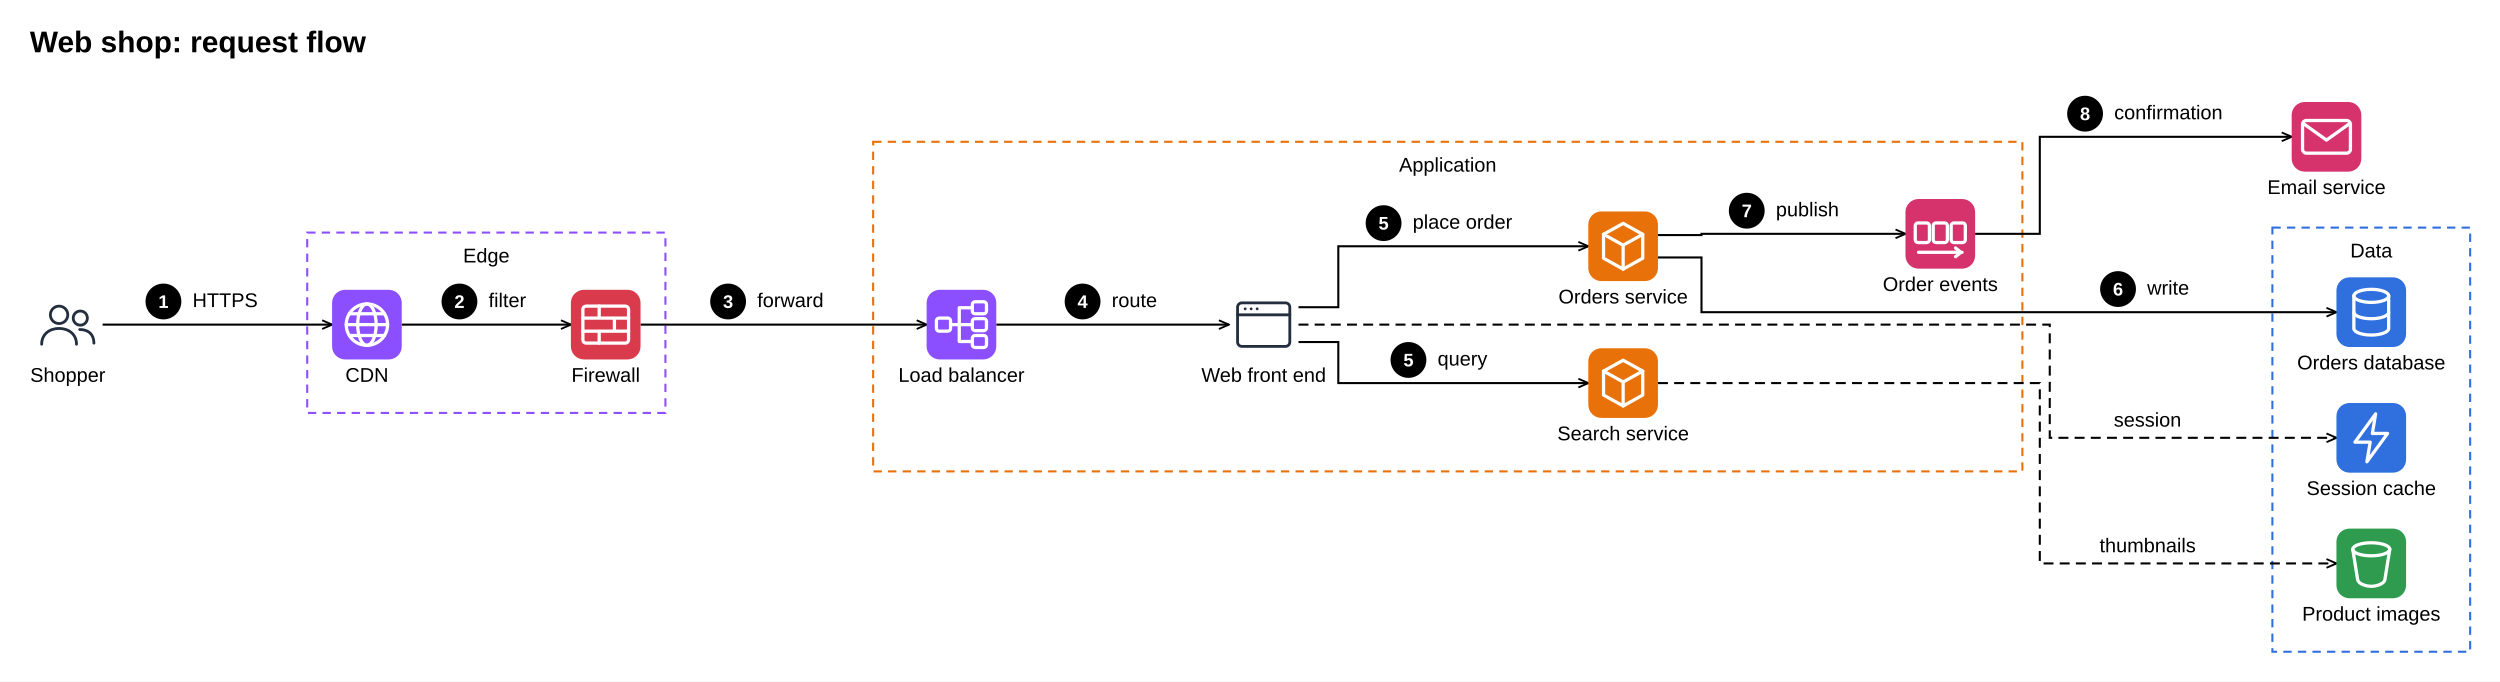
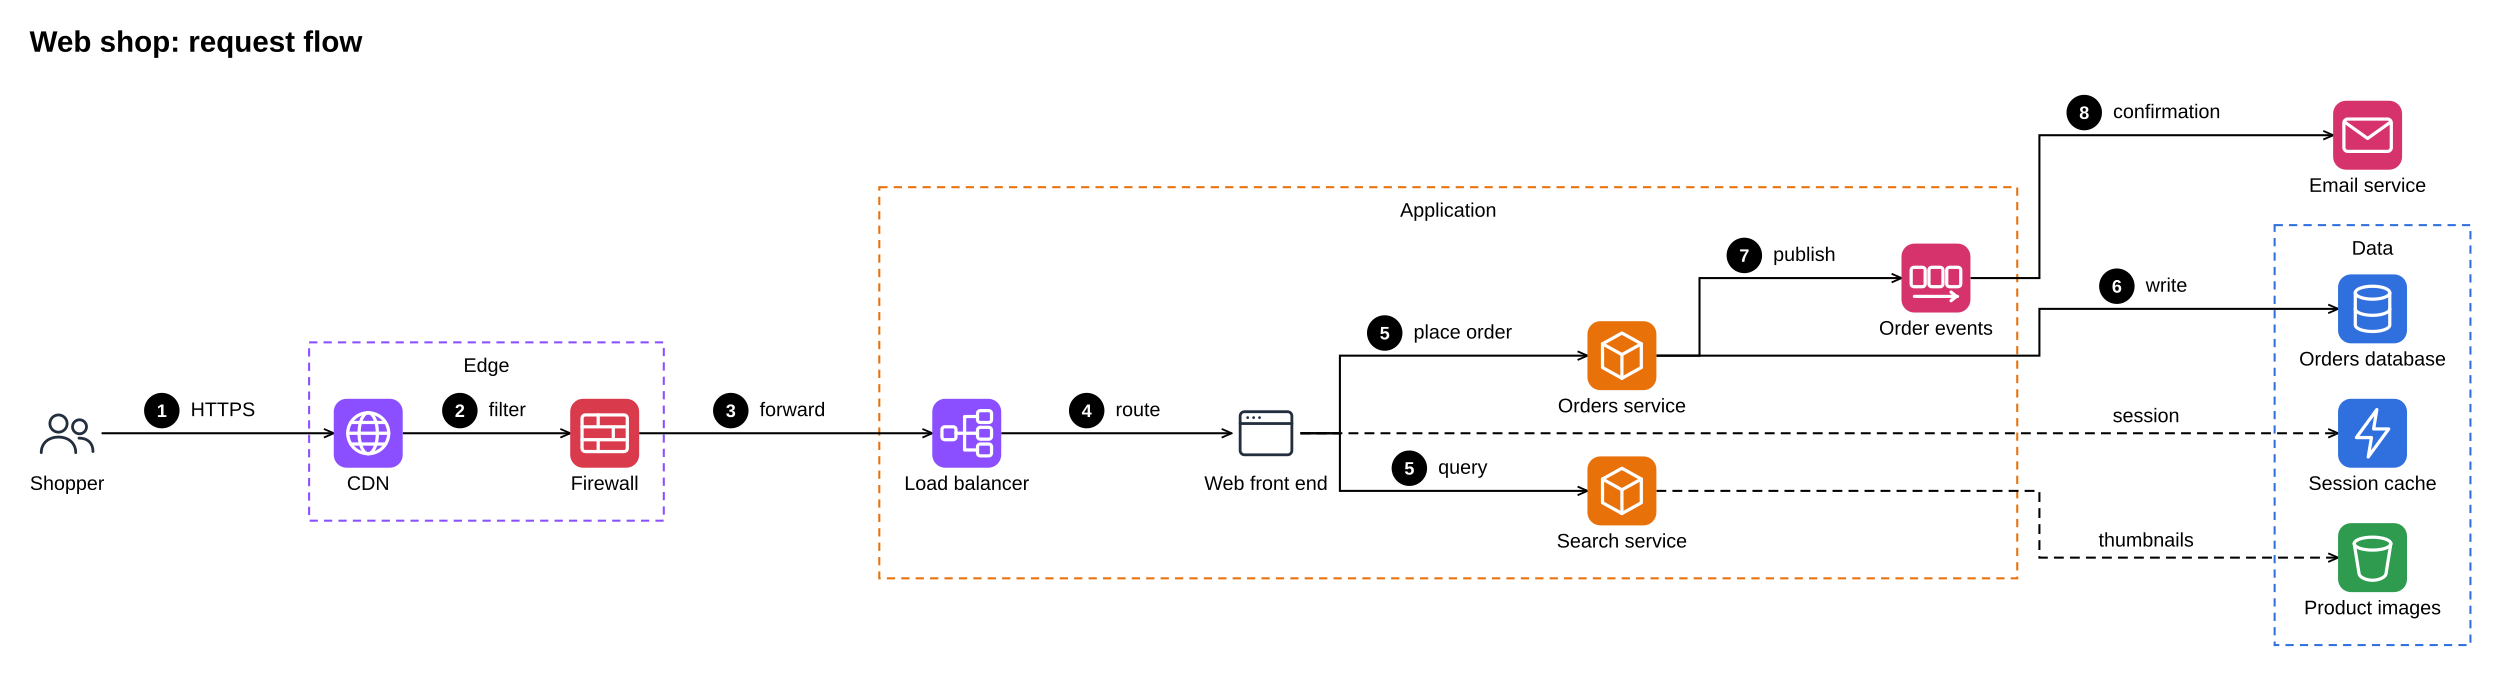
- <svg xmlns="http://www.w3.org/2000/svg" width="2010" height="548" viewBox="0 0 2010 548" font-family="Liberation Sans" font-size="16">
+ <svg xmlns="http://www.w3.org/2000/svg" width="2030" height="548" viewBox="0 0 2030 548" font-family="Liberation Sans" font-size="16">
  <defs>
    <marker id="ah" viewBox="0 0 10 10" refX="9" refY="5" markerWidth="10" markerHeight="10" markerUnits="userSpaceOnUse" orient="auto">
      <path d="M1 1.5 L9 5 L1 8.5" fill="none" stroke="#000" stroke-width="1.5" />
    </marker>
    <marker id="ahs" viewBox="0 0 10 10" refX="1" refY="5" markerWidth="10" markerHeight="10" markerUnits="userSpaceOnUse" orient="auto">
      <path d="M9 1.5 L1 5 L9 8.5" fill="none" stroke="#000" stroke-width="1.5" />
    </marker>
    <symbol id="s0" viewBox="0 0 64 64">
      <rect width="64" height="64" rx="12" fill="#8C4FFF" />
      <g fill="none" stroke="#fff" stroke-width="3" stroke-linecap="round" stroke-linejoin="round">
        <circle cx="32" cy="32" r="19" />
        <ellipse cx="32" cy="32" rx="8.5" ry="19" />
        <path d="M13 32h38M16 22h32M16 42h32" />
      </g>
    </symbol>
    <symbol id="s1" viewBox="0 0 64 64">
      <rect width="64" height="64" rx="12" fill="#D93A4C" />
      <g fill="none" stroke="#fff" stroke-width="3" stroke-linecap="round" stroke-linejoin="round">
        <rect x="11" y="15" width="42" height="34" rx="3" />
        <path d="M11 26h42M11 38h42M26 15v11M40 26v12M26 38v11" />
      </g>
    </symbol>
    <symbol id="s2" viewBox="0 0 64 64">
      <rect width="64" height="64" rx="12" fill="#8C4FFF" />
      <g fill="none" stroke="#fff" stroke-width="3" stroke-linecap="round" stroke-linejoin="round">
        <rect x="9" y="26" width="13" height="12" rx="2.5" />
        <rect x="42" y="11" width="13" height="11" rx="2.5" />
        <rect x="42" y="26.5" width="13" height="11" rx="2.5" />
        <rect x="42" y="42" width="13" height="11" rx="2.5" />
        <path d="M22 32h8M30 32V16.5h12M30 32h12M30 32v15.5h12" />
      </g>
    </symbol>
    <symbol id="s3" viewBox="0 0 64 64">
      <g fill="none" stroke="#232F3E" stroke-width="2.6" stroke-linecap="round" stroke-linejoin="round">
        <rect x="8" y="12" width="48" height="40" rx="4" />
        <path d="M8 23h48" />
        <circle cx="15" cy="17.5" r="1.3" fill="#232F3E" stroke="none" />
        <circle cx="20.5" cy="17.5" r="1.3" fill="#232F3E" stroke="none" />
        <circle cx="26" cy="17.5" r="1.3" fill="#232F3E" stroke="none" />
      </g>
    </symbol>
    <symbol id="s4" viewBox="0 0 64 64">
      <rect width="64" height="64" rx="12" fill="#E8710A" />
      <g fill="none" stroke="#fff" stroke-width="3" stroke-linecap="round" stroke-linejoin="round">
        <path d="M32 11l18 10v22L32 53 14 43V21z" />
        <path d="M14 21l18 10 18-10M32 31v22" />
      </g>
    </symbol>
    <symbol id="s5" viewBox="0 0 64 64">
      <rect width="64" height="64" rx="12" fill="#D6336C" />
      <g fill="none" stroke="#fff" stroke-width="3" stroke-linecap="round" stroke-linejoin="round">
        <rect x="9" y="22" width="13" height="18" rx="2.5" />
        <rect x="25.5" y="22" width="13" height="18" rx="2.5" />
        <rect x="42" y="22" width="13" height="18" rx="2.5" />
        <path d="M12 49h40M46 45l5 4-5 4" />
      </g>
    </symbol>
    <symbol id="s6" viewBox="0 0 64 64">
      <rect width="64" height="64" rx="12" fill="#2F6FDE" />
      <g fill="none" stroke="#fff" stroke-width="3" stroke-linecap="round" stroke-linejoin="round">
        <ellipse cx="32" cy="17" rx="16" ry="6" />
        <path d="M16 17v30c0 3.3 7.2 6 16 6s16-2.7 16-6V17" />
        <path d="M16 32c0 3.3 7.2 6 16 6s16-2.7 16-6" />
      </g>
    </symbol>
    <symbol id="s7" viewBox="0 0 64 64">
      <rect width="64" height="64" rx="12" fill="#2F6FDE" />
      <g fill="none" stroke="#fff" stroke-width="3" stroke-linecap="round" stroke-linejoin="round">
        <path d="M36 10L17 36h14l-3 18 19-26H33z" />
      </g>
    </symbol>
    <symbol id="s8" viewBox="0 0 64 64">
      <rect width="64" height="64" rx="12" fill="#2E9B4F" />
      <g fill="none" stroke="#fff" stroke-width="3" stroke-linecap="round" stroke-linejoin="round">
        <ellipse cx="32" cy="19" rx="17" ry="6" />
        <path d="M15 19l4.5 28c.5 3.2 6.5 6 12.5 6s12-2.8 12.5-6L49 19" />
      </g>
    </symbol>
    <symbol id="s9" viewBox="0 0 64 64">
      <g fill="none" stroke="#232F3E" stroke-width="2.6" stroke-linecap="round" stroke-linejoin="round">
        <circle cx="24" cy="23" r="8" />
        <path d="M8 50c0-9 7-14.5 16-14.5S40 41 40 50" />
        <circle cx="43.5" cy="26" r="6.5" />
        <path d="M43 36.5c8 0 13 4.5 13 12.5" />
      </g>
    </symbol>
    <symbol id="s10" viewBox="0 0 64 64">
      <rect width="64" height="64" rx="12" fill="#D6336C" />
      <g fill="none" stroke="#fff" stroke-width="3" stroke-linecap="round" stroke-linejoin="round">
        <rect x="10" y="17" width="44" height="30" rx="3.5" />
        <path d="M11 20l21 15 21-15" />
      </g>
    </symbol>
  </defs>
-   <rect width="2010" height="548" fill="#fff" />
+   <rect width="2030" height="548" fill="#fff" />
  <text x="24" y="42" font-size="24" font-weight="bold" fill="#000">Web shop: request flow</text>
  <g transform="translate(0 52)">
-     <rect x="247" y="135" width="288" height="145" fill="none" stroke="#8C4FFF" stroke-width="1.67" stroke-dasharray="6.7 5" />
-     <text x="391" y="159" text-anchor="middle" fill="#000">Edge</text>
-     <rect x="702" y="62" width="924" height="265" fill="none" stroke="#E8710A" stroke-width="1.67" stroke-dasharray="6.7 5" />
-     <text x="1164" y="86" text-anchor="middle" fill="#000">Application</text>
-     <rect x="1827" y="131" width="159" height="341" fill="none" stroke="#2F6FDE" stroke-width="1.67" stroke-dasharray="6.7 5" />
-     <text x="1906.5" y="155" text-anchor="middle" fill="#000">Data</text>
-     <polyline points="82.5,209 267,209" fill="none" stroke="#000" stroke-width="1.67" marker-end="url(#ah)" />
-     <polyline points="323,209 459,209" fill="none" stroke="#000" stroke-width="1.67" marker-end="url(#ah)" />
-     <polyline points="515,209 745,209" fill="none" stroke="#000" stroke-width="1.67" marker-end="url(#ah)" />
-     <polyline points="801,209 988,209" fill="none" stroke="#000" stroke-width="1.67" marker-end="url(#ah)" />
-     <polyline points="1044,195 1076,195 1076,146 1277,146" fill="none" stroke="#000" stroke-width="1.67" marker-end="url(#ah)" />
-     <polyline points="1044,223 1076,223 1076,256 1277,256" fill="none" stroke="#000" stroke-width="1.67" marker-end="url(#ah)" />
-     <polyline points="1333,155 1368,155 1368,199 1878.5,199" fill="none" stroke="#000" stroke-width="1.67" marker-end="url(#ah)" />
-     <polyline points="1044,209 1648,209 1648,300 1878.5,300" fill="none" stroke="#000" stroke-width="1.67" stroke-dasharray="8 5" marker-end="url(#ah)" />
-     <polyline points="1333,256 1640,256 1640,401 1878.5,401" fill="none" stroke="#000" stroke-width="1.67" stroke-dasharray="8 5" marker-end="url(#ah)" />
-     <polyline points="1333,137 1368,137 1368,136 1532,136" fill="none" stroke="#000" stroke-width="1.67" marker-end="url(#ah)" />
-     <polyline points="1588,136 1640,136 1640,58 1842.5,58" fill="none" stroke="#000" stroke-width="1.67" marker-end="url(#ah)" />
-     <rect x="116" y="175" width="96" height="30.8" fill="#fff" />
-     <circle cx="131.4" cy="190.4" r="14.4" fill="#000" />
-     <text x="131.4" y="195.6" text-anchor="middle" font-weight="bold" font-size="14.7" fill="#fff">1</text>
-     <text x="154.8" y="194.9" fill="#000">HTTPS</text>
-     <rect x="354" y="175" width="74" height="30.8" fill="#fff" />
-     <circle cx="369.4" cy="190.4" r="14.4" fill="#000" />
-     <text x="369.4" y="195.6" text-anchor="middle" font-weight="bold" font-size="14.7" fill="#fff">2</text>
-     <text x="392.8" y="194.9" fill="#000">filter</text>
-     <rect x="570" y="175" width="97" height="30.8" fill="#fff" />
-     <circle cx="585.4" cy="190.4" r="14.4" fill="#000" />
-     <text x="585.4" y="195.6" text-anchor="middle" font-weight="bold" font-size="14.7" fill="#fff">3</text>
-     <text x="608.8" y="194.9" fill="#000">forward</text>
-     <rect x="855" y="175" width="80" height="30.8" fill="#fff" />
-     <circle cx="870.4" cy="190.4" r="14.4" fill="#000" />
-     <text x="870.4" y="195.6" text-anchor="middle" font-weight="bold" font-size="14.7" fill="#fff">4</text>
-     <text x="893.8" y="194.9" fill="#000">route</text>
-     <rect x="1097" y="112" width="124" height="30.8" fill="#fff" />
-     <circle cx="1112.4" cy="127.4" r="14.4" fill="#000" />
-     <text x="1112.4" y="132.6" text-anchor="middle" font-weight="bold" font-size="14.7" fill="#fff">5</text>
-     <text x="1135.8" y="131.9" fill="#000">place order</text>
-     <rect x="1117" y="222" width="84" height="30.8" fill="#fff" />
-     <circle cx="1132.4" cy="237.4" r="14.4" fill="#000" />
-     <text x="1132.4" y="242.6" text-anchor="middle" font-weight="bold" font-size="14.7" fill="#fff">5</text>
-     <text x="1155.8" y="241.9" fill="#000">query</text>
-     <rect x="1687.5" y="165" width="78" height="30.8" fill="#fff" />
-     <circle cx="1702.9" cy="180.4" r="14.4" fill="#000" />
-     <text x="1702.9" y="185.6" text-anchor="middle" font-weight="bold" font-size="14.7" fill="#fff">6</text>
-     <text x="1726.3" y="184.9" fill="#000">write</text>
-     <rect x="1694.5" y="276" width="64" height="21" fill="#fff" />
-     <text x="1699.5" y="291" fill="#000">session</text>
-     <rect x="1683" y="377" width="87" height="21" fill="#fff" />
-     <text x="1688" y="392" fill="#000">thumbnails</text>
-     <rect x="1389" y="102" width="94" height="30.8" fill="#fff" />
-     <circle cx="1404.4" cy="117.4" r="14.4" fill="#000" />
-     <text x="1404.4" y="122.6" text-anchor="middle" font-weight="bold" font-size="14.7" fill="#fff">7</text>
-     <text x="1427.8" y="121.9" fill="#000">publish</text>
-     <rect x="1661" y="24" width="131" height="30.8" fill="#fff" />
-     <circle cx="1676.4" cy="39.4" r="14.4" fill="#000" />
-     <text x="1676.4" y="44.6" text-anchor="middle" font-weight="bold" font-size="14.7" fill="#fff">8</text>
-     <text x="1699.8" y="43.9" fill="#000">confirmation</text>
-     <use href="#s0" x="267" y="181" width="56" height="56" />
-     <text x="295" y="255" text-anchor="middle" fill="#000">CDN</text>
-     <use href="#s1" x="459" y="181" width="56" height="56" />
-     <text x="487" y="255" text-anchor="middle" fill="#000">Firewall</text>
-     <use href="#s2" x="745" y="181" width="56" height="56" />
-     <text x="773" y="255" text-anchor="middle" fill="#000">Load balancer</text>
-     <use href="#s3" x="988" y="181" width="56" height="56" />
-     <text x="1016" y="255" text-anchor="middle" fill="#000">Web front end</text>
-     <use href="#s4" x="1277" y="118" width="56" height="56" />
-     <text x="1305" y="192" text-anchor="middle" fill="#000">Orders service</text>
-     <use href="#s4" x="1277" y="228" width="56" height="56" />
-     <text x="1305" y="302" text-anchor="middle" fill="#000">Search service</text>
-     <use href="#s5" x="1532" y="108" width="56" height="56" />
-     <text x="1560" y="182" text-anchor="middle" fill="#000">Order events</text>
-     <use href="#s6" x="1878.5" y="171" width="56" height="56" />
-     <text x="1906.5" y="245" text-anchor="middle" fill="#000">Orders database</text>
-     <use href="#s7" x="1878.5" y="272" width="56" height="56" />
-     <text x="1906.5" y="346" text-anchor="middle" fill="#000">Session cache</text>
-     <use href="#s8" x="1878.5" y="373" width="56" height="56" />
-     <text x="1906.5" y="447" text-anchor="middle" fill="#000">Product images</text>
-     <use href="#s9" x="26.5" y="181" width="56" height="56" />
-     <text x="54.5" y="255" text-anchor="middle" fill="#000">Shopper</text>
-     <use href="#s10" x="1842.5" y="30" width="56" height="56" />
-     <text x="1870.5" y="104" text-anchor="middle" fill="#000">Email service</text>
+     <rect x="251" y="226" width="288" height="144.8" fill="none" stroke="#8C4FFF" stroke-width="1.67" stroke-dasharray="6.7 5" />
+     <text x="395" y="250" text-anchor="middle" fill="#000">Edge</text>
+     <rect x="714" y="100" width="924" height="317.6" fill="none" stroke="#E8710A" stroke-width="1.67" stroke-dasharray="6.7 5" />
+     <text x="1176" y="124" text-anchor="middle" fill="#000">Application</text>
+     <rect x="1847" y="130.8" width="159" height="341" fill="none" stroke="#2F6FDE" stroke-width="1.67" stroke-dasharray="6.7 5" />
+     <text x="1926.5" y="154.8" text-anchor="middle" fill="#000">Data</text>
+     <polyline points="82.5,299.8 271,299.8" fill="none" stroke="#000" stroke-width="1.67" marker-end="url(#ah)" />
+     <polyline points="327,299.8 463,299.8" fill="none" stroke="#000" stroke-width="1.67" marker-end="url(#ah)" />
+     <polyline points="519,299.8 757,299.8" fill="none" stroke="#000" stroke-width="1.67" marker-end="url(#ah)" />
+     <polyline points="813,299.8 1000,299.8" fill="none" stroke="#000" stroke-width="1.67" marker-end="url(#ah)" />
+     <polyline points="1056,299.8 1088,299.8 1088,236.8 1289,236.8" fill="none" stroke="#000" stroke-width="1.67" marker-end="url(#ah)" />
+     <polyline points="1056,299.8 1088,299.8 1088,346.6 1289,346.6" fill="none" stroke="#000" stroke-width="1.67" marker-end="url(#ah)" />
+     <polyline points="1345,236.8 1656,236.8 1656,198.8 1898.5,198.8" fill="none" stroke="#000" stroke-width="1.67" marker-end="url(#ah)" />
+     <polyline points="1056,299.8 1898.5,299.8" fill="none" stroke="#000" stroke-width="1.67" stroke-dasharray="8 5" marker-end="url(#ah)" />
+     <polyline points="1345,346.6 1656,346.6 1656,400.8 1898.5,400.8" fill="none" stroke="#000" stroke-width="1.67" stroke-dasharray="8 5" marker-end="url(#ah)" />
+     <polyline points="1345,236.8 1380,236.8 1380,173.8 1544,173.8" fill="none" stroke="#000" stroke-width="1.67" marker-end="url(#ah)" />
+     <polyline points="1600,173.8 1656,173.8 1656,57.8 1894.5,57.8" fill="none" stroke="#000" stroke-width="1.67" marker-end="url(#ah)" />
+     <rect x="116" y="266" width="96" height="30.8" fill="#fff" />
+     <circle cx="131.4" cy="281.4" r="14.4" fill="#000" />
+     <text x="131.4" y="286.6" text-anchor="middle" font-weight="bold" font-size="14.7" fill="#fff">1</text>
+     <text x="154.8" y="285.9" fill="#000">HTTPS</text>
+     <rect x="358" y="266" width="74" height="30.8" fill="#fff" />
+     <circle cx="373.4" cy="281.4" r="14.4" fill="#000" />
+     <text x="373.4" y="286.6" text-anchor="middle" font-weight="bold" font-size="14.7" fill="#fff">2</text>
+     <text x="396.8" y="285.9" fill="#000">filter</text>
+     <rect x="578" y="266" width="97" height="30.8" fill="#fff" />
+     <circle cx="593.4" cy="281.4" r="14.4" fill="#000" />
+     <text x="593.4" y="286.6" text-anchor="middle" font-weight="bold" font-size="14.7" fill="#fff">3</text>
+     <text x="616.8" y="285.9" fill="#000">forward</text>
+     <rect x="867" y="266" width="80" height="30.8" fill="#fff" />
+     <circle cx="882.4" cy="281.4" r="14.4" fill="#000" />
+     <text x="882.4" y="286.6" text-anchor="middle" font-weight="bold" font-size="14.7" fill="#fff">4</text>
+     <text x="905.8" y="285.9" fill="#000">route</text>
+     <rect x="1109" y="203" width="124" height="30.8" fill="#fff" />
+     <circle cx="1124.4" cy="218.4" r="14.4" fill="#000" />
+     <text x="1124.4" y="223.6" text-anchor="middle" font-weight="bold" font-size="14.7" fill="#fff">5</text>
+     <text x="1147.8" y="222.9" fill="#000">place order</text>
+     <rect x="1129" y="312.8" width="84" height="30.8" fill="#fff" />
+     <circle cx="1144.4" cy="328.2" r="14.4" fill="#000" />
+     <text x="1144.4" y="333.4" text-anchor="middle" font-weight="bold" font-size="14.7" fill="#fff">5</text>
+     <text x="1167.8" y="332.7" fill="#000">query</text>
+     <rect x="1703.5" y="165" width="78" height="30.8" fill="#fff" />
+     <circle cx="1718.9" cy="180.4" r="14.4" fill="#000" />
+     <text x="1718.9" y="185.6" text-anchor="middle" font-weight="bold" font-size="14.7" fill="#fff">6</text>
+     <text x="1742.3" y="184.9" fill="#000">write</text>
+     <rect x="1710.5" y="275.8" width="64" height="21" fill="#fff" />
+     <text x="1715.5" y="290.8" fill="#000">session</text>
+     <rect x="1699" y="376.8" width="87" height="21" fill="#fff" />
+     <text x="1704" y="391.8" fill="#000">thumbnails</text>
+     <rect x="1401" y="140" width="94" height="30.8" fill="#fff" />
+     <circle cx="1416.4" cy="155.4" r="14.4" fill="#000" />
+     <text x="1416.4" y="160.6" text-anchor="middle" font-weight="bold" font-size="14.7" fill="#fff">7</text>
+     <text x="1439.8" y="159.9" fill="#000">publish</text>
+     <rect x="1677" y="24" width="131" height="30.8" fill="#fff" />
+     <circle cx="1692.4" cy="39.4" r="14.4" fill="#000" />
+     <text x="1692.4" y="44.6" text-anchor="middle" font-weight="bold" font-size="14.7" fill="#fff">8</text>
+     <text x="1715.8" y="43.9" fill="#000">confirmation</text>
+     <use href="#s0" x="271" y="271.8" width="56" height="56" />
+     <text x="299" y="345.8" text-anchor="middle" fill="#000">CDN</text>
+     <use href="#s1" x="463" y="271.8" width="56" height="56" />
+     <text x="491" y="345.8" text-anchor="middle" fill="#000">Firewall</text>
+     <use href="#s2" x="757" y="271.8" width="56" height="56" />
+     <text x="785" y="345.8" text-anchor="middle" fill="#000">Load balancer</text>
+     <use href="#s3" x="1000" y="271.8" width="56" height="56" />
+     <text x="1028" y="345.8" text-anchor="middle" fill="#000">Web front end</text>
+     <use href="#s4" x="1289" y="208.8" width="56" height="56" />
+     <text x="1317" y="282.8" text-anchor="middle" fill="#000">Orders service</text>
+     <use href="#s4" x="1289" y="318.6" width="56" height="56" />
+     <text x="1317" y="392.6" text-anchor="middle" fill="#000">Search service</text>
+     <use href="#s5" x="1544" y="145.8" width="56" height="56" />
+     <text x="1572" y="219.8" text-anchor="middle" fill="#000">Order events</text>
+     <use href="#s6" x="1898.5" y="170.8" width="56" height="56" />
+     <text x="1926.5" y="244.8" text-anchor="middle" fill="#000">Orders database</text>
+     <use href="#s7" x="1898.5" y="271.8" width="56" height="56" />
+     <text x="1926.5" y="345.8" text-anchor="middle" fill="#000">Session cache</text>
+     <use href="#s8" x="1898.5" y="372.8" width="56" height="56" />
+     <text x="1926.5" y="446.8" text-anchor="middle" fill="#000">Product images</text>
+     <use href="#s9" x="26.5" y="271.8" width="56" height="56" />
+     <text x="54.5" y="345.8" text-anchor="middle" fill="#000">Shopper</text>
+     <use href="#s10" x="1894.5" y="29.8" width="56" height="56" />
+     <text x="1922.5" y="103.8" text-anchor="middle" fill="#000">Email service</text>
  </g>
</svg>
